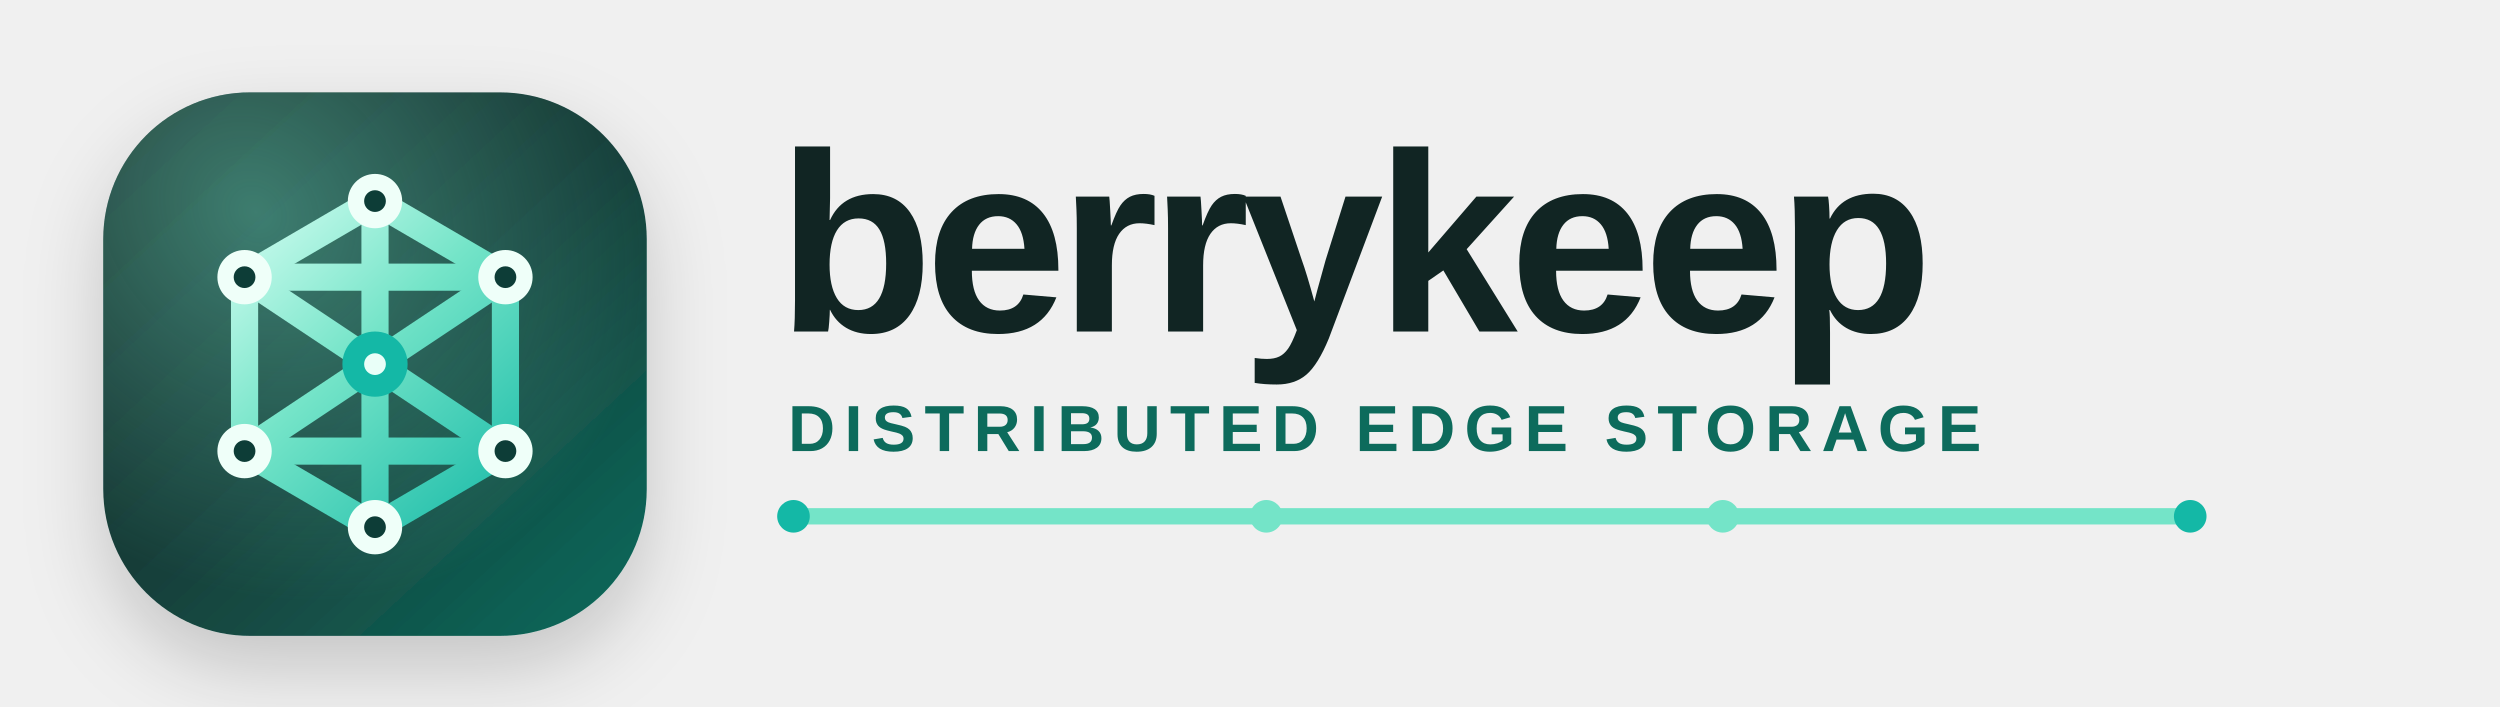
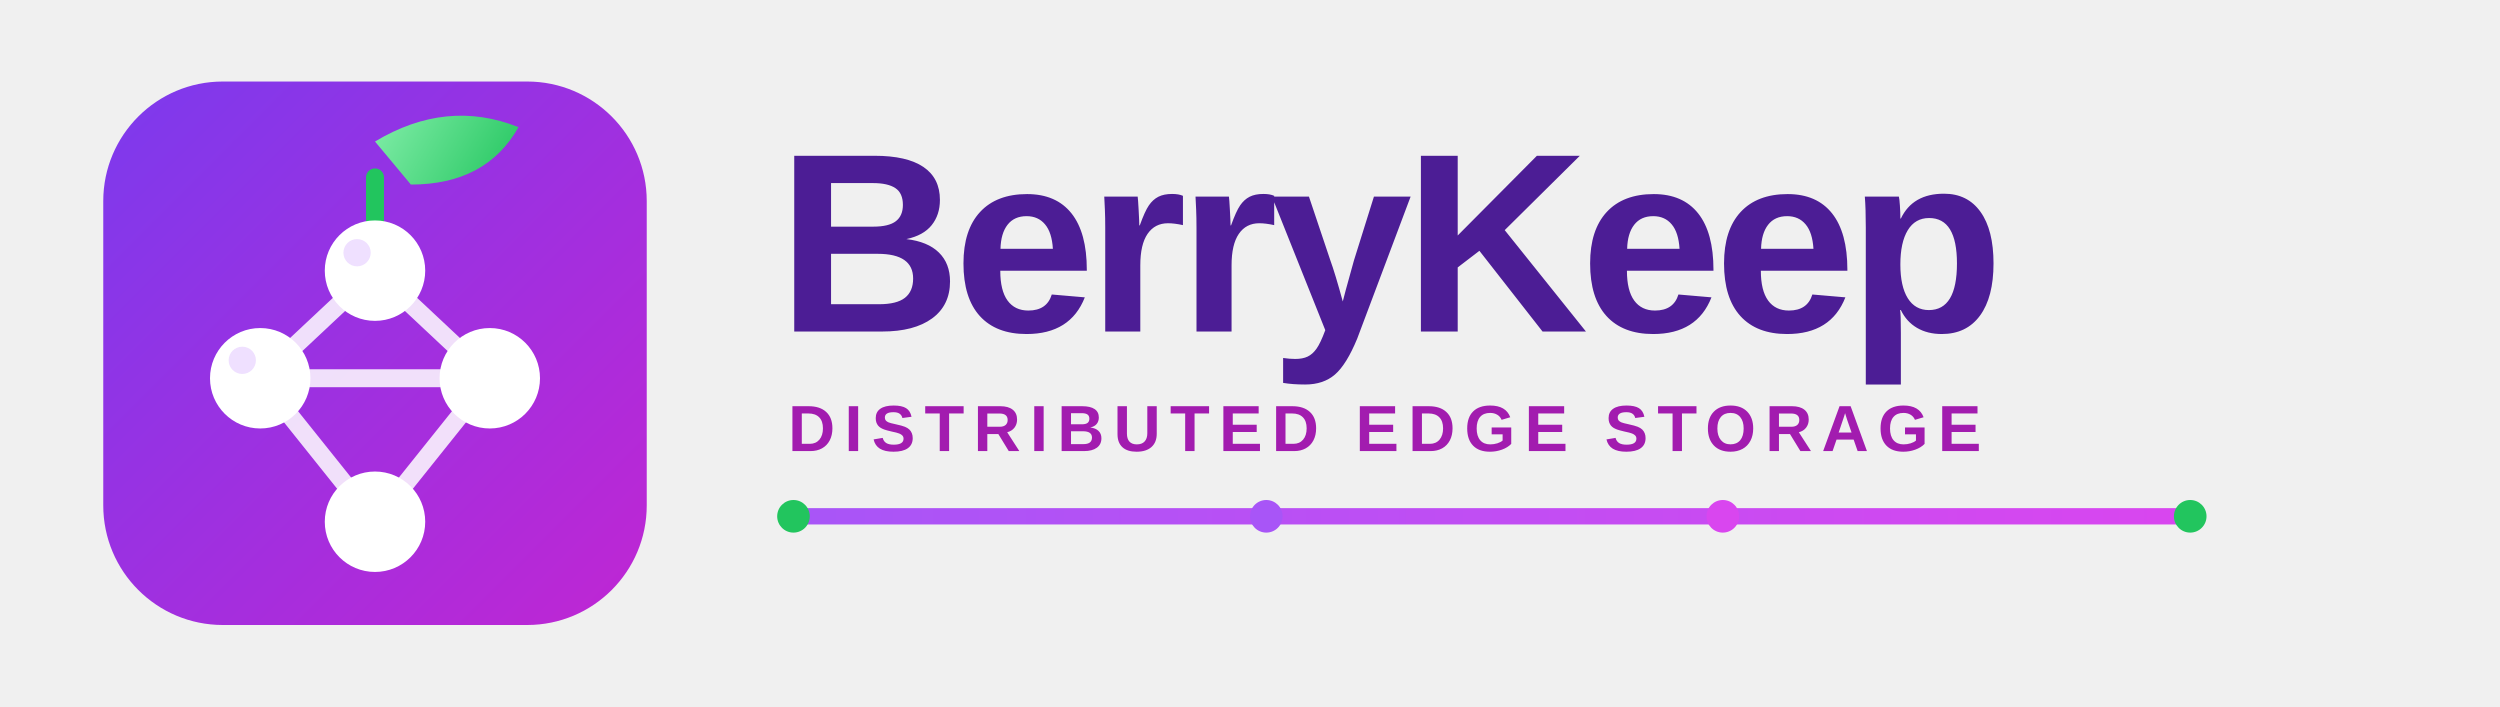
<svg xmlns="http://www.w3.org/2000/svg" viewBox="0 0 920 260" role="img" aria-labelledby="title desc">
  <defs>
-     <linearGradient id="panel" x1="24" y1="20" x2="220" y2="232" gradientUnits="userSpaceOnUse">
-       <stop offset="0" stop-color="#112523" />
-       <stop offset="0.52" stop-color="#163f3a" />
-       <stop offset="1" stop-color="#0d6b5c" />
+     <linearGradient id="panel" x1="0" y1="0" x2="200" y2="200" gradientUnits="userSpaceOnUse">
+       <stop offset="0" stop-color="#7c3aed" />
+       <stop offset="1" stop-color="#c026d3" />
    </linearGradient>
-     <linearGradient id="mesh" x1="72" y1="68" x2="184" y2="188" gradientUnits="userSpaceOnUse">
-       <stop offset="0" stop-color="#d9fff4" />
-       <stop offset="0.45" stop-color="#74e4c8" />
-       <stop offset="1" stop-color="#14b8a6" />
+     <linearGradient id="leaf" x1="100" y1="6.24" x2="152.8" y2="37.92" gradientUnits="userSpaceOnUse">
+       <stop offset="0" stop-color="#86efac" />
+       <stop offset="1" stop-color="#22c55e" />
    </linearGradient>
-     <radialGradient id="glow" cx="0" cy="0" r="1" gradientTransform="translate(84 72) rotate(45) scale(154 132)" gradientUnits="userSpaceOnUse">
-       <stop offset="0" stop-color="#74e4c8" stop-opacity="0.42" />
-       <stop offset="1" stop-color="#74e4c8" stop-opacity="0" />
-     </radialGradient>
-     <filter id="soft-shadow" x="-20%" y="-20%" width="140%" height="140%">
-       <feDropShadow dx="0" dy="12" stdDeviation="14" flood-color="#0b1615" flood-opacity="0.18" />
-     </filter>
+     <linearGradient id="status-line" x1="6" y1="0" x2="520" y2="0" gradientUnits="userSpaceOnUse">
+       <stop offset="0" stop-color="#a855f7" />
+       <stop offset="1" stop-color="#d946ef" />
+     </linearGradient>
  </defs>
-   <g transform="translate(10 6)">
-     <rect x="28" y="28" width="200" height="200" rx="54" fill="url(#panel)" filter="url(#soft-shadow)" />
-     <rect x="28" y="28" width="200" height="200" rx="54" fill="url(#glow)" />
-     <g fill="none" stroke="url(#mesh)" stroke-width="10" stroke-linecap="round" stroke-linejoin="round">
-       <path d="M128 68 L176 96 L176 160 L128 188 L80 160 L80 96 Z" />
-       <path d="M128 68 L128 188" />
-       <path d="M80 96 L176 160" />
-       <path d="M176 96 L80 160" />
-       <path d="M80 96 L176 96" />
-       <path d="M80 160 L176 160" />
+   <g transform="translate(38 30)">
+     <rect width="200" height="200" rx="44" fill="url(#panel)" />
+     <path d="M100 22.08 Q126.4 6.24 152.8 16.8 Q140.92 37.92 113.2 37.92 Z" fill="url(#leaf)" />
+     <line x1="100" y1="35.28" x2="100" y2="53.76" stroke="#22c55e" stroke-width="6.6" stroke-linecap="round" />
+     <g stroke="#ffffff" stroke-width="6.6" opacity="0.85" stroke-linecap="round">
+       <line x1="100" y1="69.6" x2="57.76" y2="109.2" />
+       <line x1="100" y1="69.6" x2="142.24" y2="109.2" />
+       <line x1="57.76" y1="109.2" x2="142.24" y2="109.2" />
+       <line x1="57.76" y1="109.2" x2="100" y2="162" />
+       <line x1="142.24" y1="109.2" x2="100" y2="162" />
    </g>
-     <g fill="#effff9">
-       <circle cx="128" cy="68" r="10" />
-       <circle cx="176" cy="96" r="10" />
-       <circle cx="176" cy="160" r="10" />
-       <circle cx="128" cy="188" r="10" />
-       <circle cx="80" cy="160" r="10" />
-       <circle cx="80" cy="96" r="10" />
-       <circle cx="128" cy="128" r="12" fill="#14b8a6" />
-     </g>
-     <g fill="#0d3d37">
-       <circle cx="128" cy="68" r="4" />
-       <circle cx="176" cy="96" r="4" />
-       <circle cx="176" cy="160" r="4" />
-       <circle cx="128" cy="188" r="4" />
-       <circle cx="80" cy="160" r="4" />
-       <circle cx="80" cy="96" r="4" />
-       <circle cx="128" cy="128" r="4" fill="#e9fff8" />
-     </g>
+     <circle cx="100" cy="69.6" r="18.48" fill="#ffffff" />
+     <circle cx="57.76" cy="109.2" r="18.48" fill="#ffffff" />
+     <circle cx="142.24" cy="109.2" r="18.48" fill="#ffffff" />
+     <circle cx="100" cy="162" r="18.48" fill="#ffffff" />
+     <circle cx="93.4" cy="63" r="5.016" fill="#e9d5ff" opacity="0.75" />
+     <circle cx="51.16" cy="102.6" r="5.016" fill="#e9d5ff" opacity="0.75" />
  </g>
  <g transform="translate(286 0)">
-     <text x="0" y="122" fill="#112523" font-family="Space Grotesk, Segoe UI, Arial, sans-serif" font-size="94" font-weight="700" letter-spacing="-3">
-       berrykeep
+     <text x="0" y="122" fill="#4c1d95" font-family="Space Grotesk, Segoe UI, Arial, sans-serif" font-size="94" font-weight="700" letter-spacing="-3">
+       BerryKeep
    </text>
-     <text x="4" y="166" fill="#0d6b5c" font-family="Space Grotesk, Segoe UI, Arial, sans-serif" font-size="24" font-weight="600" letter-spacing="3.4">
+     <text x="4" y="166" fill="#a21caf" font-family="Space Grotesk, Segoe UI, Arial, sans-serif" font-size="24" font-weight="600" letter-spacing="3.4">
      DISTRIBUTED EDGE STORAGE
    </text>
-     <path d="M6 190 H520" stroke="#74e4c8" stroke-width="6" stroke-linecap="round" />
-     <circle cx="6" cy="190" r="6" fill="#14b8a6" />
-     <circle cx="180" cy="190" r="6" fill="#74e4c8" />
-     <circle cx="348" cy="190" r="6" fill="#74e4c8" />
-     <circle cx="520" cy="190" r="6" fill="#14b8a6" />
+     <path d="M6 190 H520" stroke="url(#status-line)" stroke-width="6" stroke-linecap="round" />
+     <circle cx="6" cy="190" r="6" fill="#22c55e" />
+     <circle cx="180" cy="190" r="6" fill="#a855f7" />
+     <circle cx="348" cy="190" r="6" fill="#d946ef" />
+     <circle cx="520" cy="190" r="6" fill="#22c55e" />
  </g>
</svg>
